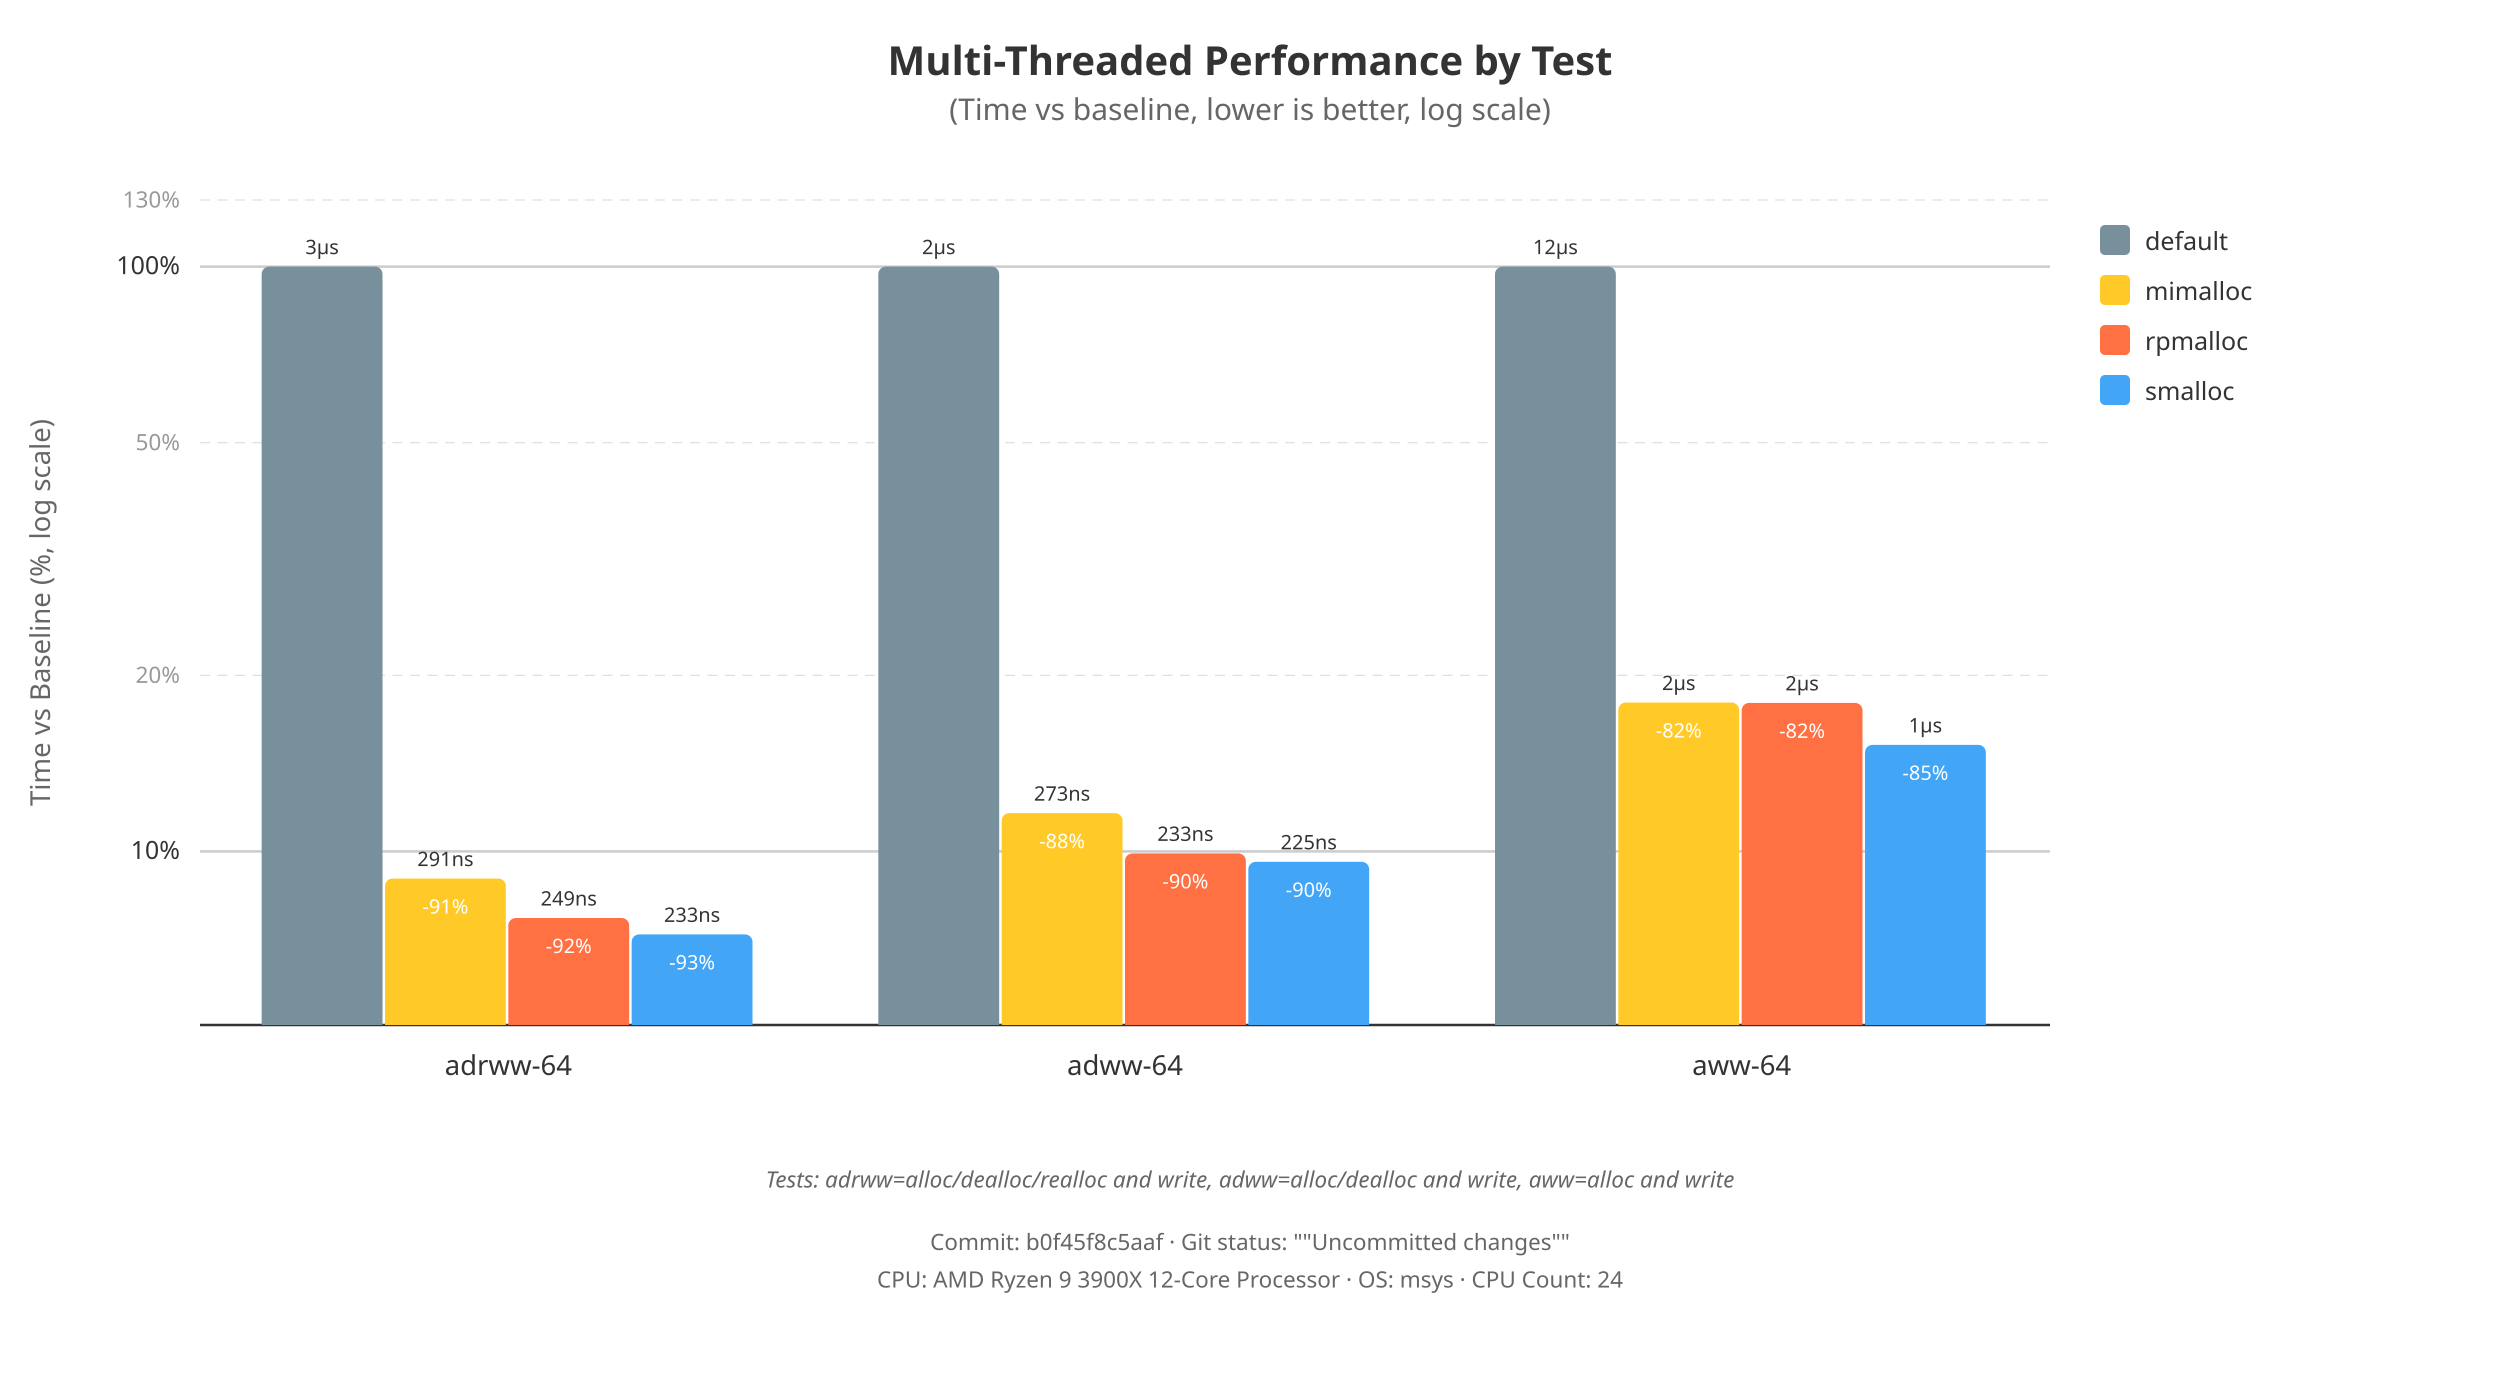
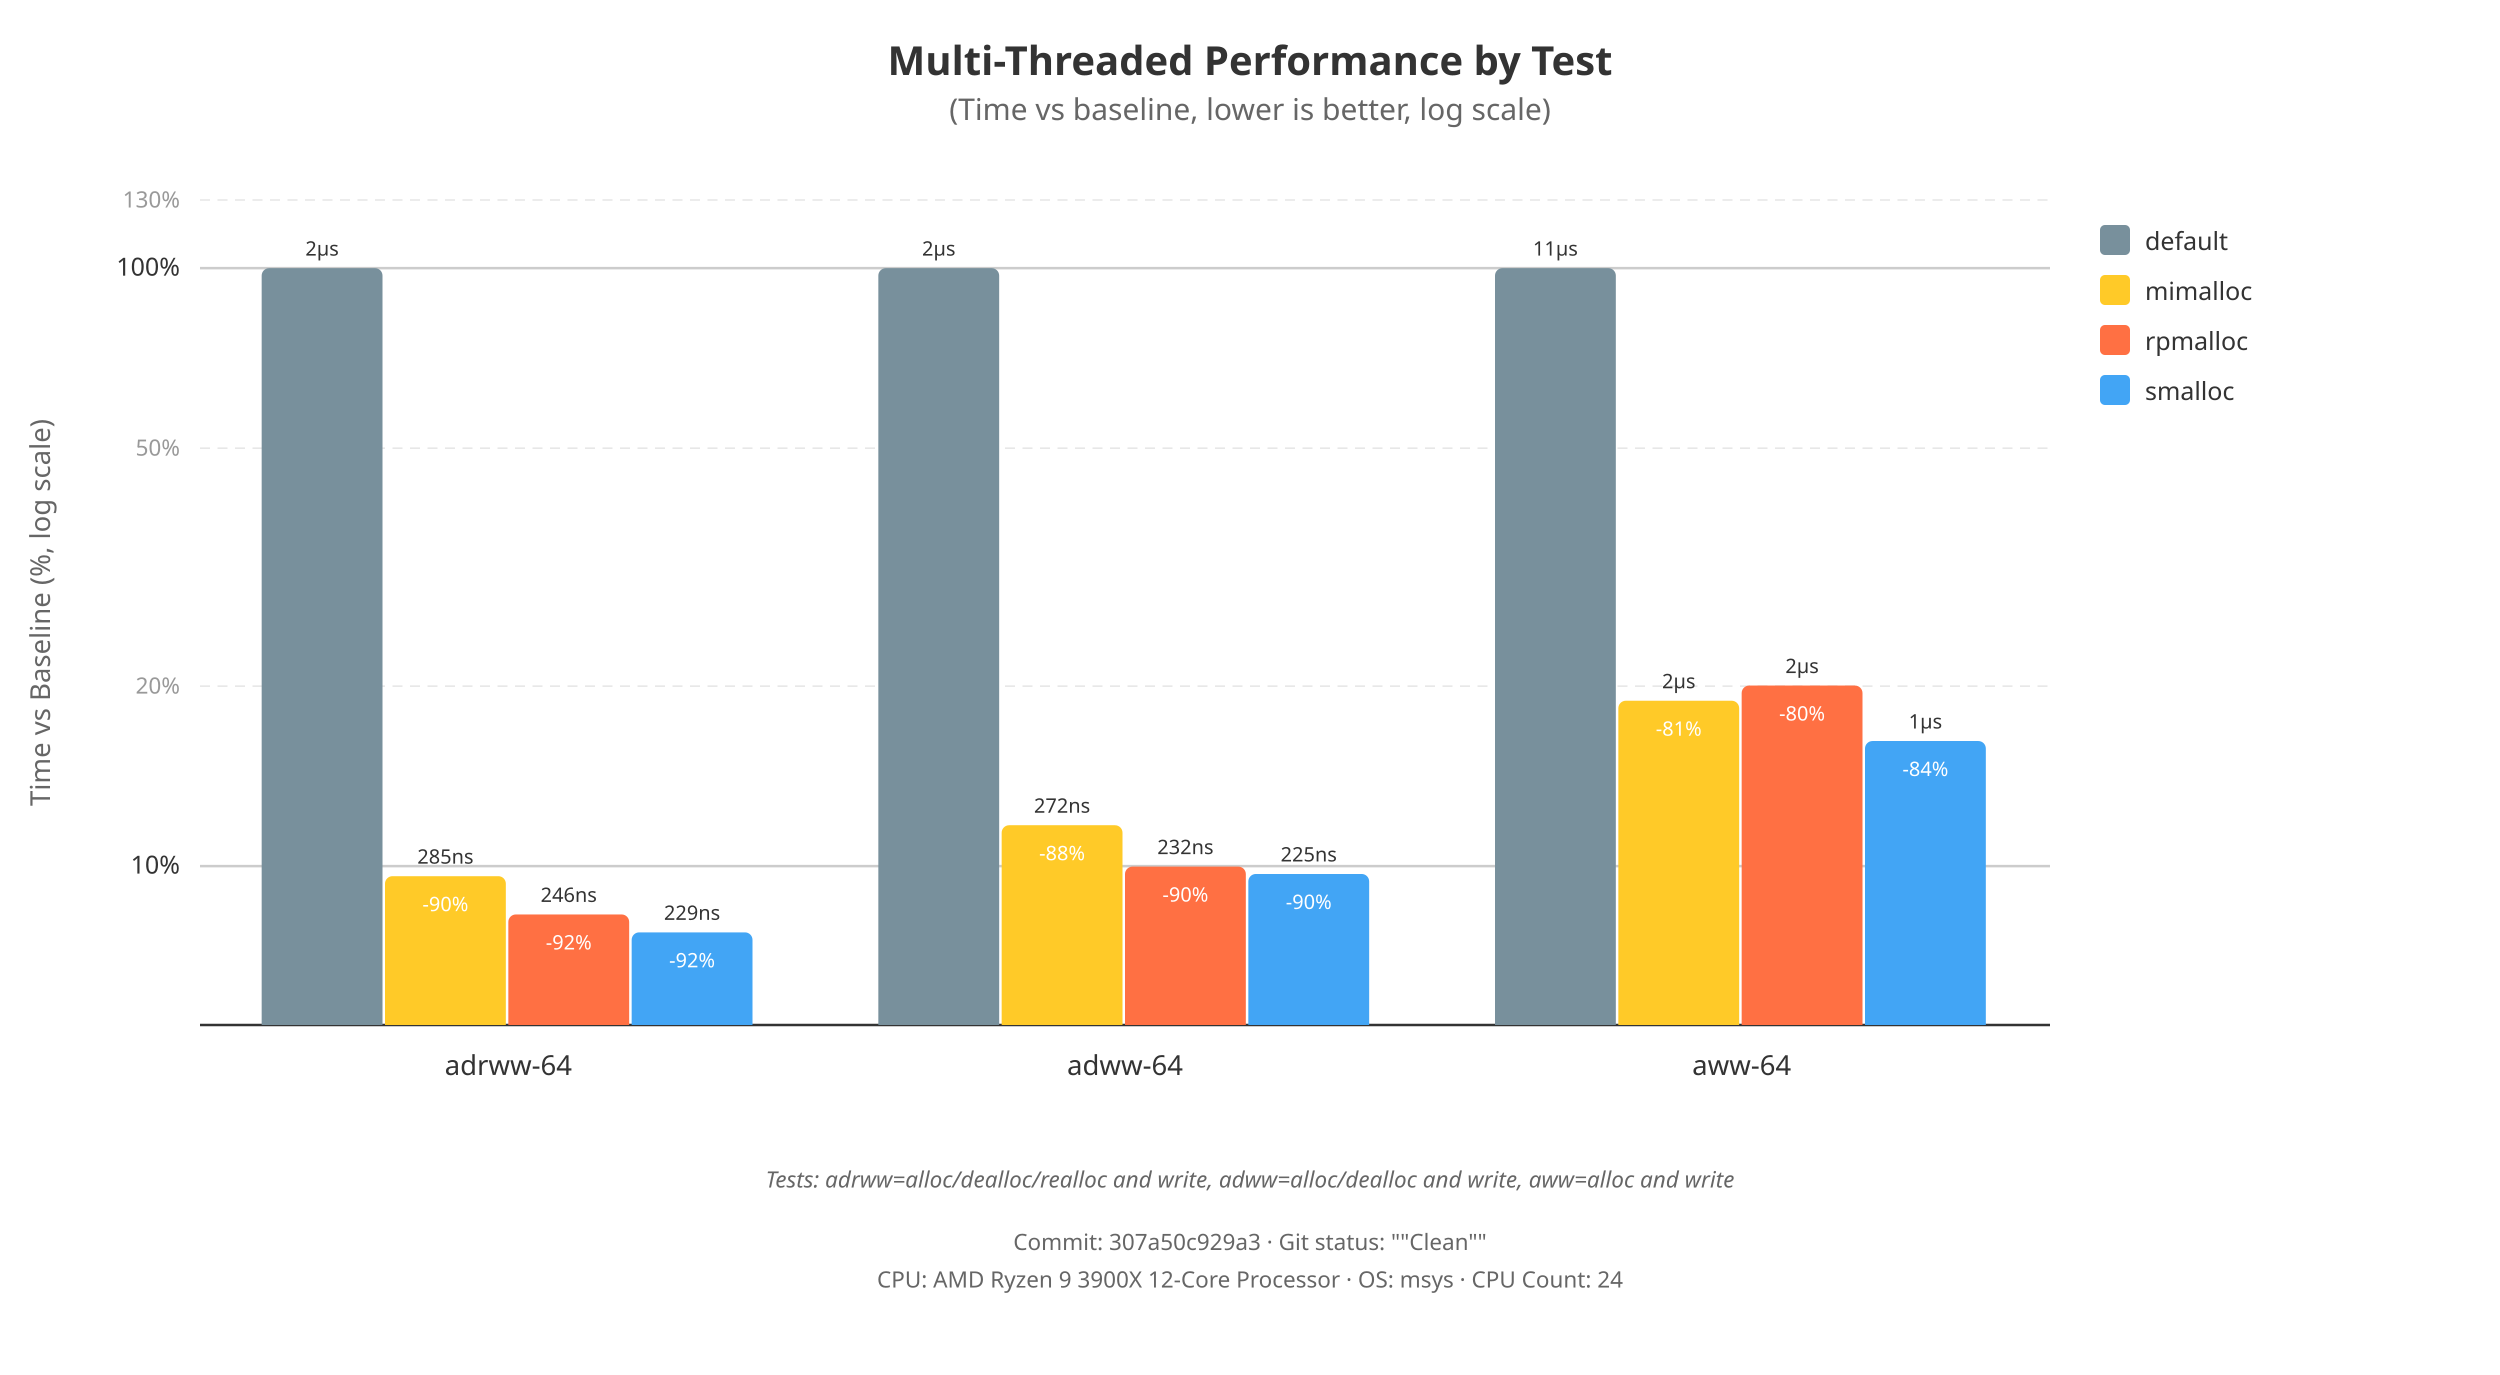
<svg xmlns="http://www.w3.org/2000/svg" viewBox="0 0 1000 550" width="1000" height="550">
  <rect width="1000" height="550" fill="white" />
  <style>
    .title { font-family: sans-serif; font-size: 16px; font-weight: bold; fill: #333333; }
    .subtitle { font-family: sans-serif; font-size: 12px; fill: #666666; }
    .axis-label { font-family: sans-serif; font-size: 11px; fill: #666666; }
    .tick-label { font-family: sans-serif; font-size: 10px; fill: #333333; }
    .tick-label-minor { font-family: sans-serif; font-size: 9px; fill: #999999; }
    .test-label { font-family: sans-serif; font-size: 11px; fill: #333333; }
    .bar-label-value { font-family: sans-serif; font-size: 8px; fill: #333333; }
    .bar-label-pct { font-family: sans-serif; font-size: 8px; fill: white; }
    .legend-text { font-family: sans-serif; font-size: 10px; fill: #333333; }
    .metadata { font-family: sans-serif; font-size: 9px; fill: #666666; }
    .key-text { font-family: sans-serif; font-size: 9px; font-style: italic; fill: #666666; }
    .grid-line-major { stroke: #cccccc; stroke-width: 1; }
    .grid-line-minor { stroke: #e0e0e0; stroke-width: 0.5; stroke-dasharray: 4,3; }
  </style>
  <text x="500.0" y="30" class="title" text-anchor="middle">Multi-Threaded Performance by Test</text>
  <text x="500.0" y="48" class="subtitle" text-anchor="middle">(Time vs baseline, lower is better, log scale)</text>
  <text x="20" y="245.0" class="axis-label" text-anchor="middle" transform="rotate(-90 20 245.0)">Time vs Baseline (%, log scale)</text>
-   <line x1="80" y1="270.152" x2="820" y2="270.152" class="grid-line-minor" />
-   <text x="72" y="273.152" class="tick-label-minor" text-anchor="end">20%</text>
-   <line x1="80" y1="177.068" x2="820" y2="177.068" class="grid-line-minor" />
-   <text x="72" y="180.068" class="tick-label-minor" text-anchor="end">50%</text>
+   <line x1="80" y1="274.444" x2="820" y2="274.444" class="grid-line-minor" />
+   <text x="72" y="277.444" class="tick-label-minor" text-anchor="end">20%</text>
+   <line x1="80" y1="179.259" x2="820" y2="179.259" class="grid-line-minor" />
+   <text x="72" y="182.259" class="tick-label-minor" text-anchor="end">50%</text>
  <line x1="80" y1="80.0" x2="820" y2="80.0" class="grid-line-minor" />
  <text x="72" y="83.0" class="tick-label-minor" text-anchor="end">130%</text>
-   <line x1="80" y1="340.567" x2="820" y2="340.567" class="grid-line-major" />
-   <text x="72" y="343.567" class="tick-label" text-anchor="end">10%</text>
-   <line x1="80" y1="106.653" x2="820" y2="106.653" class="grid-line-major" />
-   <text x="72" y="109.653" class="tick-label" text-anchor="end">100%</text>
-   <line x1="80" y1="106.653" x2="820" y2="106.653" class="grid-line-line" />
+   <line x1="80" y1="346.448" x2="820" y2="346.448" class="grid-line-major" />
+   <text x="72" y="349.448" class="tick-label" text-anchor="end">10%</text>
+   <line x1="80" y1="107.255" x2="820" y2="107.255" class="grid-line-major" />
+   <text x="72" y="110.255" class="tick-label" text-anchor="end">100%</text>
+   <line x1="80" y1="107.255" x2="820" y2="107.255" class="grid-line-line" />
  <line x1="80" y1="410" x2="820" y2="410" stroke="#333333" stroke-width="1" />
-   <path d="M 104.667 410.0 L 153.0 410.0 L 153.0 109.653 A 3 3 0 0 0 150.0 106.653 L 107.667 106.653 A 3 3 0 0 0 104.667 109.653 Z" fill="#78909c" />
-   <text x="128.833" y="101.653" class="bar-label-value" text-anchor="middle">3μs</text>
-   <path d="M 154.0 410.0 L 202.333 410.0 L 202.333 354.437 A 3 3 0 0 0 199.333 351.437 L 157.0 351.437 A 3 3 0 0 0 154.0 354.437 Z" fill="#ffca28" />
-   <text x="178.167" y="346.437" class="bar-label-value" text-anchor="middle">291ns</text>
-   <text x="178.167" y="365.437" class="bar-label-pct" text-anchor="middle">-91%</text>
-   <path d="M 203.333 410.0 L 251.667 410.0 L 251.667 370.207 A 3 3 0 0 0 248.667 367.207 L 206.333 367.207 A 3 3 0 0 0 203.333 370.207 Z" fill="#ff7043" />
-   <text x="227.5" y="362.207" class="bar-label-value" text-anchor="middle">249ns</text>
-   <text x="227.5" y="381.207" class="bar-label-pct" text-anchor="middle">-92%</text>
-   <path d="M 252.667 410.0 L 301.0 410.0 L 301.0 376.766 A 3 3 0 0 0 298.0 373.766 L 255.667 373.766 A 3 3 0 0 0 252.667 376.766 Z" fill="#42a5f5" />
-   <text x="276.833" y="368.766" class="bar-label-value" text-anchor="middle">233ns</text>
-   <text x="276.833" y="387.766" class="bar-label-pct" text-anchor="middle">-93%</text>
+   <path d="M 104.667 410.0 L 153.0 410.0 L 153.0 110.255 A 3 3 0 0 0 150.0 107.255 L 107.667 107.255 A 3 3 0 0 0 104.667 110.255 Z" fill="#78909c" />
+   <text x="128.833" y="102.255" class="bar-label-value" text-anchor="middle">2μs</text>
+   <path d="M 154.0 410.0 L 202.333 410.0 L 202.333 353.467 A 3 3 0 0 0 199.333 350.467 L 157.0 350.467 A 3 3 0 0 0 154.0 353.467 Z" fill="#ffca28" />
+   <text x="178.167" y="345.467" class="bar-label-value" text-anchor="middle">285ns</text>
+   <text x="178.167" y="364.467" class="bar-label-pct" text-anchor="middle">-90%</text>
+   <path d="M 203.333 410.0 L 251.667 410.0 L 251.667 368.784 A 3 3 0 0 0 248.667 365.784 L 206.333 365.784 A 3 3 0 0 0 203.333 368.784 Z" fill="#ff7043" />
+   <text x="227.5" y="360.784" class="bar-label-value" text-anchor="middle">246ns</text>
+   <text x="227.5" y="379.784" class="bar-label-pct" text-anchor="middle">-92%</text>
+   <path d="M 252.667 410.0 L 301.0 410.0 L 301.0 375.948 A 3 3 0 0 0 298.0 372.948 L 255.667 372.948 A 3 3 0 0 0 252.667 375.948 Z" fill="#42a5f5" />
+   <text x="276.833" y="367.948" class="bar-label-value" text-anchor="middle">229ns</text>
+   <text x="276.833" y="386.948" class="bar-label-pct" text-anchor="middle">-92%</text>
  <text x="203.333" y="430" class="test-label" text-anchor="middle">adrww-64</text>
-   <path d="M 351.333 410.0 L 399.667 410.0 L 399.667 109.653 A 3 3 0 0 0 396.667 106.653 L 354.333 106.653 A 3 3 0 0 0 351.333 109.653 Z" fill="#78909c" />
-   <text x="375.5" y="101.653" class="bar-label-value" text-anchor="middle">2μs</text>
-   <path d="M 400.667 410.0 L 449 410.0 L 449 328.262 A 3 3 0 0 0 446 325.262 L 403.667 325.262 A 3 3 0 0 0 400.667 328.262 Z" fill="#ffca28" />
-   <text x="424.833" y="320.262" class="bar-label-value" text-anchor="middle">273ns</text>
-   <text x="424.833" y="339.262" class="bar-label-pct" text-anchor="middle">-88%</text>
-   <path d="M 450.0 410.0 L 498.333 410.0 L 498.333 344.357 A 3 3 0 0 0 495.333 341.357 L 453.0 341.357 A 3 3 0 0 0 450.0 344.357 Z" fill="#ff7043" />
-   <text x="474.167" y="336.357" class="bar-label-value" text-anchor="middle">233ns</text>
-   <text x="474.167" y="355.357" class="bar-label-pct" text-anchor="middle">-90%</text>
-   <path d="M 499.333 410.0 L 547.667 410.0 L 547.667 347.726 A 3 3 0 0 0 544.667 344.726 L 502.333 344.726 A 3 3 0 0 0 499.333 347.726 Z" fill="#42a5f5" />
-   <text x="523.5" y="339.726" class="bar-label-value" text-anchor="middle">225ns</text>
-   <text x="523.5" y="358.726" class="bar-label-pct" text-anchor="middle">-90%</text>
+   <path d="M 351.333 410.0 L 399.667 410.0 L 399.667 110.255 A 3 3 0 0 0 396.667 107.255 L 354.333 107.255 A 3 3 0 0 0 351.333 110.255 Z" fill="#78909c" />
+   <text x="375.5" y="102.255" class="bar-label-value" text-anchor="middle">2μs</text>
+   <path d="M 400.667 410.0 L 449 410.0 L 449 333.092 A 3 3 0 0 0 446 330.092 L 403.667 330.092 A 3 3 0 0 0 400.667 333.092 Z" fill="#ffca28" />
+   <text x="424.833" y="325.092" class="bar-label-value" text-anchor="middle">272ns</text>
+   <text x="424.833" y="344.092" class="bar-label-pct" text-anchor="middle">-88%</text>
+   <path d="M 450.0 410.0 L 498.333 410.0 L 498.333 349.64 A 3 3 0 0 0 495.333 346.64 L 453.0 346.64 A 3 3 0 0 0 450.0 349.64 Z" fill="#ff7043" />
+   <text x="474.167" y="341.64" class="bar-label-value" text-anchor="middle">232ns</text>
+   <text x="474.167" y="360.64" class="bar-label-pct" text-anchor="middle">-90%</text>
+   <path d="M 499.333 410.0 L 547.667 410.0 L 547.667 352.59 A 3 3 0 0 0 544.667 349.59 L 502.333 349.59 A 3 3 0 0 0 499.333 352.59 Z" fill="#42a5f5" />
+   <text x="523.5" y="344.59" class="bar-label-value" text-anchor="middle">225ns</text>
+   <text x="523.5" y="363.59" class="bar-label-pct" text-anchor="middle">-90%</text>
  <text x="450.0" y="430" class="test-label" text-anchor="middle">adww-64</text>
-   <path d="M 598 410.0 L 646.333 410.0 L 646.333 109.653 A 3 3 0 0 0 643.333 106.653 L 601 106.653 A 3 3 0 0 0 598 109.653 Z" fill="#78909c" />
-   <text x="622.167" y="101.653" class="bar-label-value" text-anchor="middle">12μs</text>
-   <path d="M 647.333 410.0 L 695.667 410.0 L 695.667 284.02 A 3 3 0 0 0 692.667 281.02 L 650.333 281.02 A 3 3 0 0 0 647.333 284.02 Z" fill="#ffca28" />
-   <text x="671.5" y="276.02" class="bar-label-value" text-anchor="middle">2μs</text>
-   <text x="671.5" y="295.02" class="bar-label-pct" text-anchor="middle">-82%</text>
-   <path d="M 696.667 410.0 L 745 410.0 L 745 284.165 A 3 3 0 0 0 742 281.165 L 699.667 281.165 A 3 3 0 0 0 696.667 284.165 Z" fill="#ff7043" />
-   <text x="720.833" y="276.165" class="bar-label-value" text-anchor="middle">2μs</text>
-   <text x="720.833" y="295.165" class="bar-label-pct" text-anchor="middle">-82%</text>
-   <path d="M 746 410.0 L 794.333 410.0 L 794.333 300.957 A 3 3 0 0 0 791.333 297.957 L 749 297.957 A 3 3 0 0 0 746 300.957 Z" fill="#42a5f5" />
-   <text x="770.167" y="292.957" class="bar-label-value" text-anchor="middle">1μs</text>
-   <text x="770.167" y="311.957" class="bar-label-pct" text-anchor="middle">-85%</text>
+   <path d="M 598 410.0 L 646.333 410.0 L 646.333 110.255 A 3 3 0 0 0 643.333 107.255 L 601 107.255 A 3 3 0 0 0 598 110.255 Z" fill="#78909c" />
+   <text x="622.167" y="102.255" class="bar-label-value" text-anchor="middle">11μs</text>
+   <path d="M 647.333 410.0 L 695.667 410.0 L 695.667 283.292 A 3 3 0 0 0 692.667 280.292 L 650.333 280.292 A 3 3 0 0 0 647.333 283.292 Z" fill="#ffca28" />
+   <text x="671.5" y="275.292" class="bar-label-value" text-anchor="middle">2μs</text>
+   <text x="671.5" y="294.292" class="bar-label-pct" text-anchor="middle">-81%</text>
+   <path d="M 696.667 410.0 L 745 410.0 L 745 277.225 A 3 3 0 0 0 742 274.225 L 699.667 274.225 A 3 3 0 0 0 696.667 277.225 Z" fill="#ff7043" />
+   <text x="720.833" y="269.225" class="bar-label-value" text-anchor="middle">2μs</text>
+   <text x="720.833" y="288.225" class="bar-label-pct" text-anchor="middle">-80%</text>
+   <path d="M 746 410.0 L 794.333 410.0 L 794.333 299.412 A 3 3 0 0 0 791.333 296.412 L 749 296.412 A 3 3 0 0 0 746 299.412 Z" fill="#42a5f5" />
+   <text x="770.167" y="291.412" class="bar-label-value" text-anchor="middle">1μs</text>
+   <text x="770.167" y="310.412" class="bar-label-pct" text-anchor="middle">-84%</text>
  <text x="696.667" y="430" class="test-label" text-anchor="middle">aww-64</text>
  <rect x="840" y="90" width="12" height="12" fill="#78909c" rx="2" />
  <text x="858" y="100" class="legend-text">default</text>
  <rect x="840" y="110" width="12" height="12" fill="#ffca28" rx="2" />
  <text x="858" y="120" class="legend-text">mimalloc</text>
  <rect x="840" y="130" width="12" height="12" fill="#ff7043" rx="2" />
  <text x="858" y="140" class="legend-text">rpmalloc</text>
  <rect x="840" y="150" width="12" height="12" fill="#42a5f5" rx="2" />
  <text x="858" y="160" class="legend-text">smalloc</text>
  <text x="500.0" y="475" class="key-text" text-anchor="middle">Tests: adrww=alloc/dealloc/realloc and write, adww=alloc/dealloc and write, aww=alloc and write</text>
-   <text x="500.0" y="500" class="metadata" text-anchor="middle">Commit: b0f45f8c5aaf · Git status: ""Uncommitted changes""</text>
+   <text x="500.0" y="500" class="metadata" text-anchor="middle">Commit: 307a50c929a3 · Git status: ""Clean""</text>
  <text x="500.0" y="515" class="metadata" text-anchor="middle">CPU: AMD Ryzen 9 3900X 12-Core Processor             · OS: msys · CPU Count: 24</text>
</svg>
